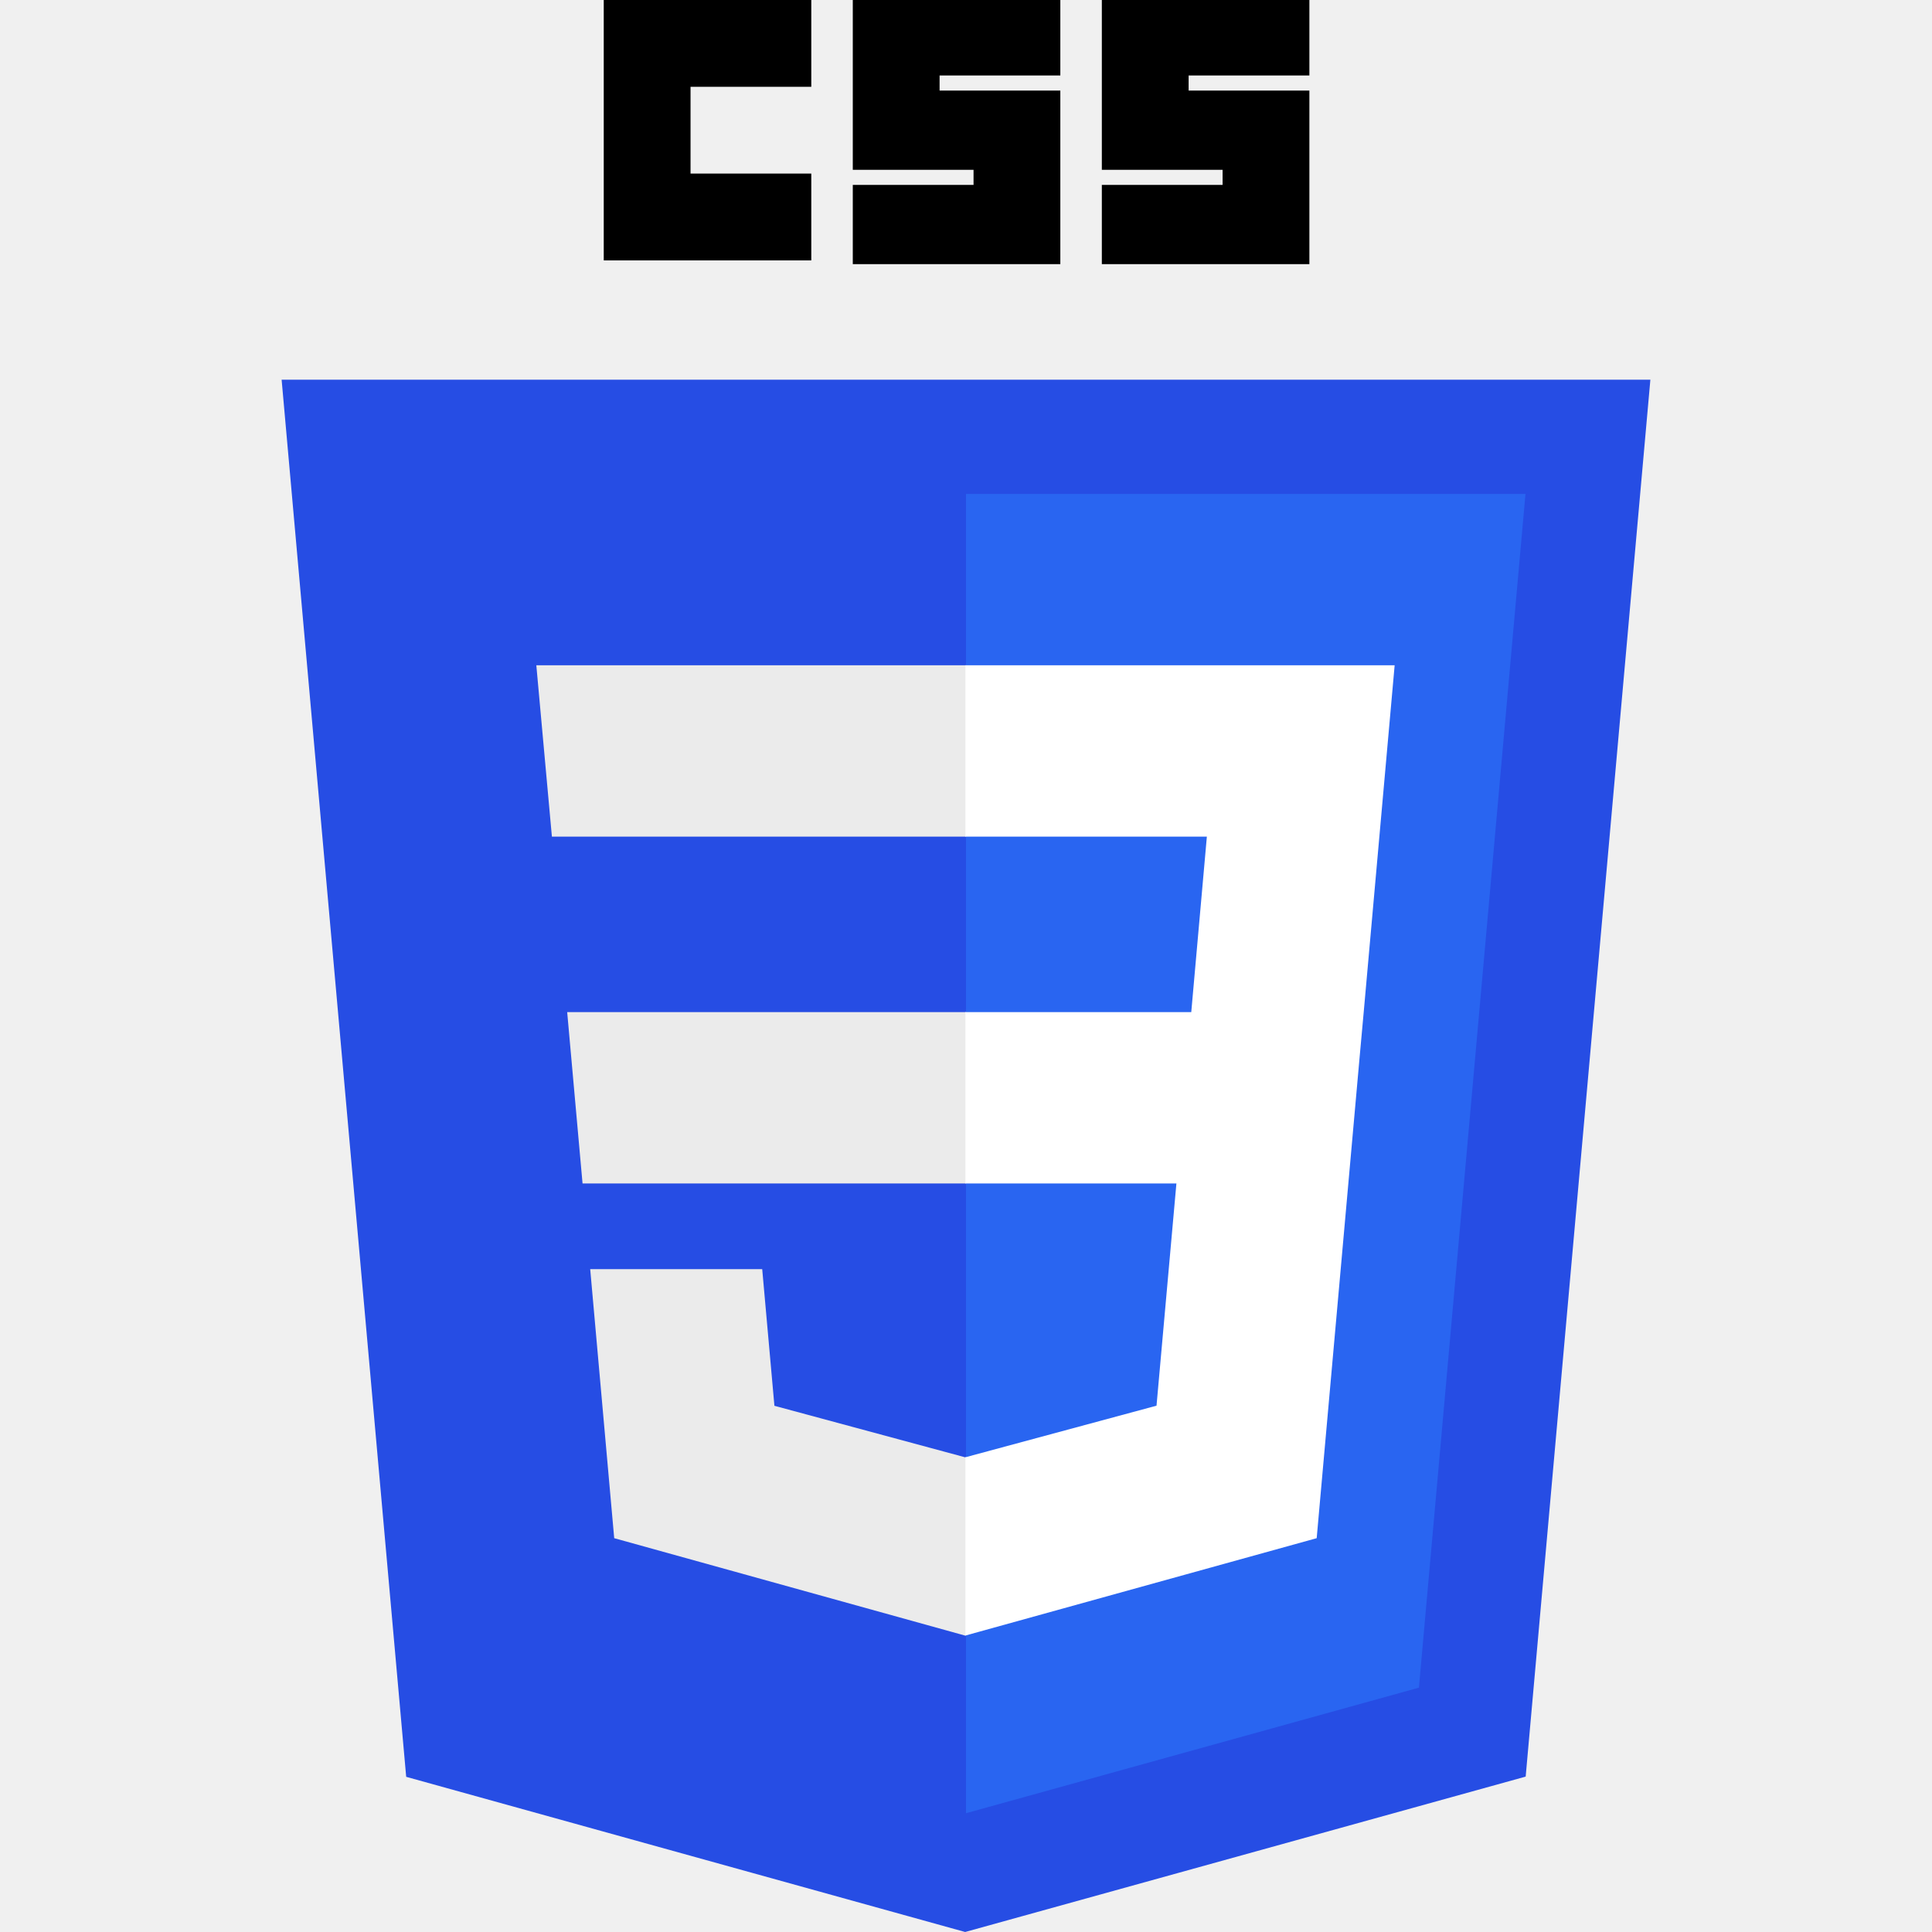
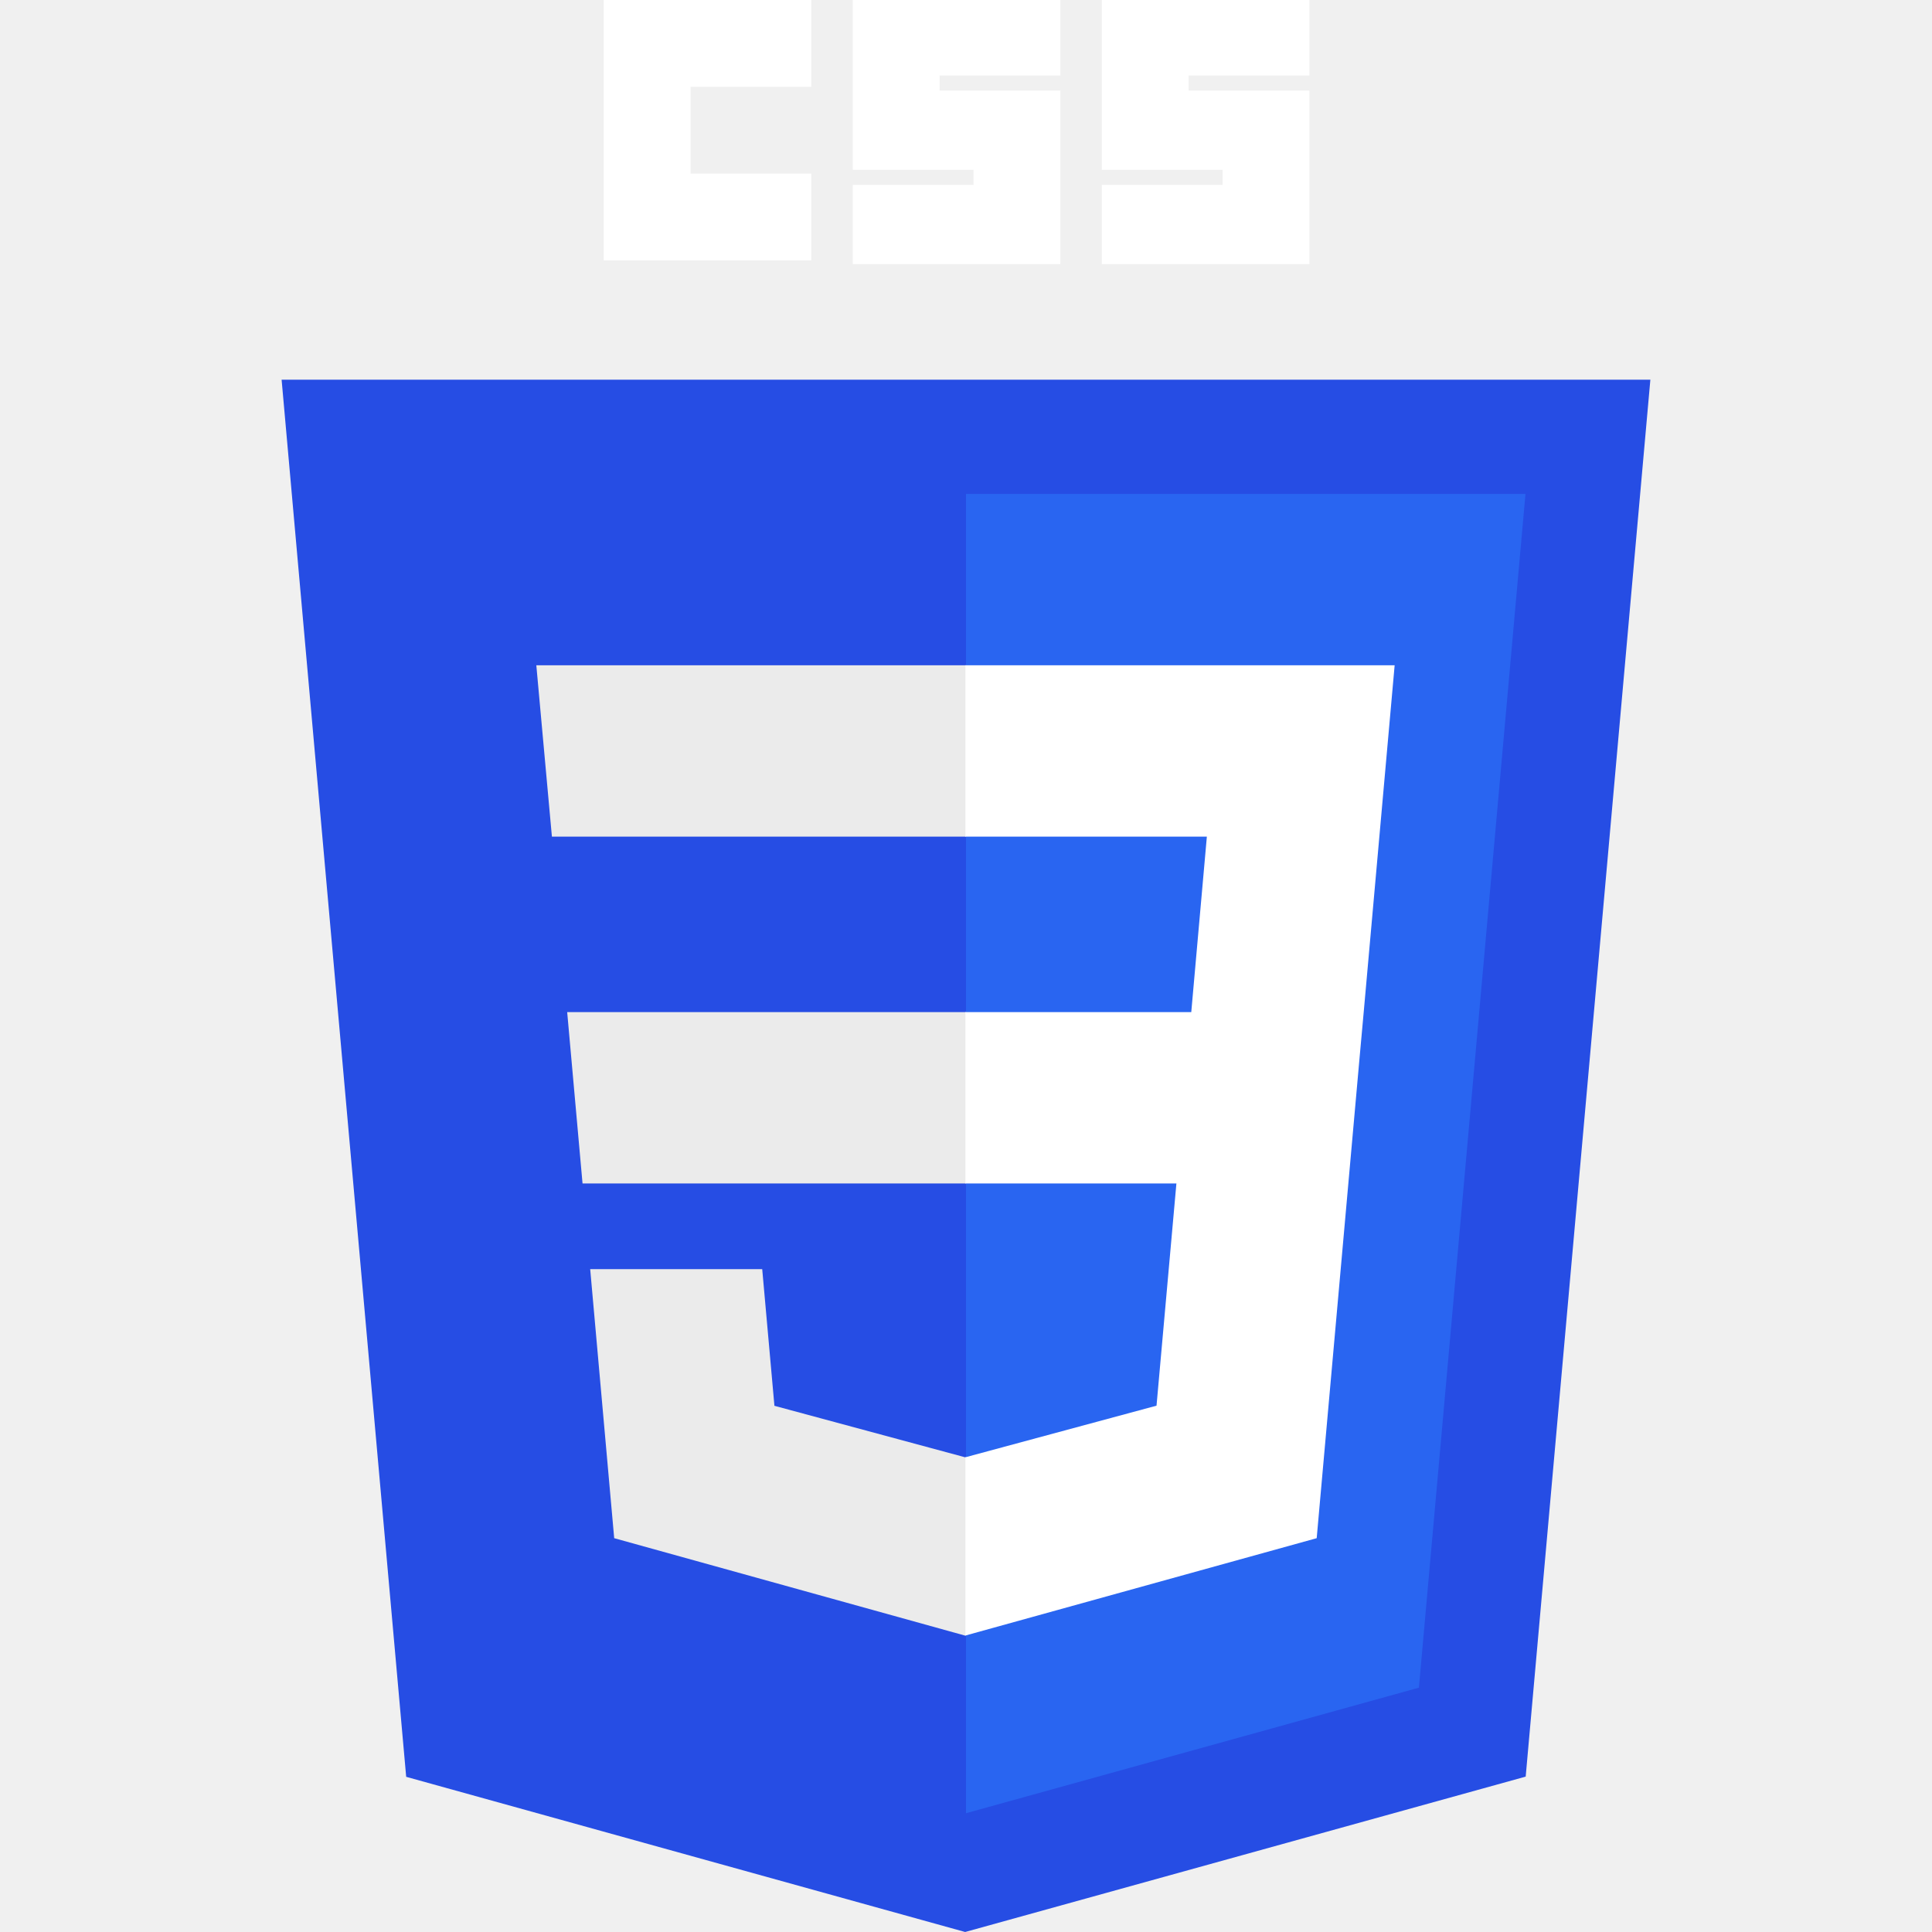
<svg xmlns="http://www.w3.org/2000/svg" width="100%" height="100%" viewBox="0 0 75 75" version="1.1" xml:space="preserve" style="fill-rule:evenodd;clip-rule:evenodd;stroke-linejoin:round;stroke-miterlimit:2;">
-   <g transform="matrix(0.183105,0,0,0.183105,37.5,37.5)">
-     <g id="CSS3_logo_and_wordmark.svg" transform="matrix(1,0,0,1,-145.094,-204.8)">
-       <clipPath id="_clip1">
-         <rect x="0" y="0" width="290.187" height="409.6" />
-       </clipPath>
-       <g clip-path="url(#_clip1)">
-         <g transform="matrix(1,0,0,1,-59.7064,0)">
+   <g>
+     <g id="CSS3_logo_and_wordmark.svg">
+       <g>
+         <g>
          <g id="Calque-1">
            <g id="g3013">
-               <path id="polygon2989" d="M349.894,80.496L323.457,376.655L204.622,409.6L86.115,376.702L59.706,80.496L349.894,80.496Z" style="fill:rgb(38,77,228);fill-rule:nonzero;" />
-               <path id="polygon2991" d="M300.824,357.797L323.416,104.715L204.8,104.715L204.8,384.418L300.824,357.797Z" style="fill:rgb(41,101,241);fill-rule:nonzero;" />
-               <path id="polygon2993" d="M120.248,214.574L123.504,250.902L204.8,250.902L204.8,214.574L120.248,214.574Z" style="fill:rgb(235,235,235);fill-rule:nonzero;" />
-               <path id="polygon2995" d="M204.8,141.044L113.706,141.044L117.008,177.373L204.8,177.373L204.8,141.044Z" style="fill:rgb(235,235,235);fill-rule:nonzero;" />
-               <path id="polygon2997" d="M204.8,346.719L204.8,308.922L204.641,308.965L164.182,298.04L161.595,269.066L125.127,269.066L130.217,326.107L204.633,346.766L204.8,346.719Z" style="fill:rgb(235,235,235);fill-rule:nonzero;" />
-               <path id="path2999" d="M128,-0L172,-0L172,18.4L146.4,18.4L146.4,36.8L172,36.8L172,55.2L128,55.2L128,-0Z" style="fill-rule:nonzero;" />
-               <path id="path3001" d="M180.8,-0L224.8,-0L224.8,16L199.2,16L199.2,19.2L224.8,19.2L224.8,56L180.8,56L180.8,39.2L206.4,39.2L206.4,36L180.8,36L180.8,-0Z" style="fill-rule:nonzero;" />
-               <path id="path3003" d="M233.6,-0L277.6,-0L277.6,16L252,16L252,19.2L277.6,19.2L277.6,56L233.6,56L233.6,39.2L259.2,39.2L259.2,36L233.6,36L233.6,-0Z" style="fill-rule:nonzero;" />
-               <path id="polygon3005" d="M249.409,250.902L245.192,298.017L204.674,308.953L204.674,346.748L279.15,326.107L279.696,319.97L288.233,224.329L289.119,214.574L295.678,141.044L204.674,141.044L204.674,177.373L255.865,177.373L252.559,214.574L204.674,214.574L204.674,250.902L249.409,250.902Z" style="fill:white;fill-rule:nonzero;" />
+               <path id="polygon2989" d="M64.067,14.739l-4.84,54.229l-21.76,6.032l-21.699,-6.024l-4.836,-54.237l53.135,0Z" style="fill:#264de4;fill-rule:nonzero;" />
+               <path id="polygon2991" d="M55.082,65.515l4.137,-46.341l-21.719,-0l-0,51.215l17.582,-4.874Z" style="fill:#2965f1;fill-rule:nonzero;" />
+               <path id="polygon2993" d="M22.018,39.29l0.596,6.652l14.886,-0l-0,-6.652l-15.482,-0Z" style="fill:#ebebeb;fill-rule:nonzero;" />
+               <path id="polygon2995" d="M37.5,25.826l-16.68,-0l0.605,6.652l16.075,-0l-0,-6.652Z" style="fill:#ebebeb;fill-rule:nonzero;" />
+               <path id="polygon2997" d="M37.5,63.486l-0,-6.921l-0.029,0.008l-7.408,-2l-0.474,-5.306l-6.678,0l0.932,10.445l13.626,3.783l0.031,-0.009Z" style="fill:#ebebeb;fill-rule:nonzero;" />
+               <path id="path2999" d="M23.437,0l8.057,0l0,3.369l-4.687,0l-0,3.369l4.687,0l0,3.369l-8.057,0l0,-10.107Z" style="fill:#fff;fill-rule:nonzero;" />
+               <path id="path3001" d="M33.105,0l8.057,0l0,2.93l-4.687,-0l-0,0.586l4.687,-0l0,6.738l-8.057,-0l0,-3.076l4.688,-0l-0,-0.586l-4.688,-0l0,-6.592Z" style="fill:#fff;fill-rule:nonzero;" />
+               <path id="path3003" d="M42.773,0l8.057,0l-0,2.93l-4.688,-0l0,0.586l4.688,-0l-0,6.738l-8.057,-0l0,-3.076l4.688,-0l-0,-0.586l-4.688,-0l0,-6.592Z" style="fill:#fff;fill-rule:nonzero;" />
+               <path id="polygon3005" d="M45.668,45.942l-0.772,8.626l-7.419,2.003l-0,6.92l13.637,-3.779l0.1,-1.124l1.563,-17.512l0.162,-1.786l1.201,-13.464l-16.663,-0l-0,6.652l9.373,-0l-0.605,6.812l-8.768,-0l-0,6.652l8.191,-0Z" style="fill:#fff;fill-rule:nonzero;" />
            </g>
          </g>
        </g>
      </g>
    </g>
-     <g id="CSS3_logo_and_wordmark.svg1">
-         </g>
  </g>
</svg>
